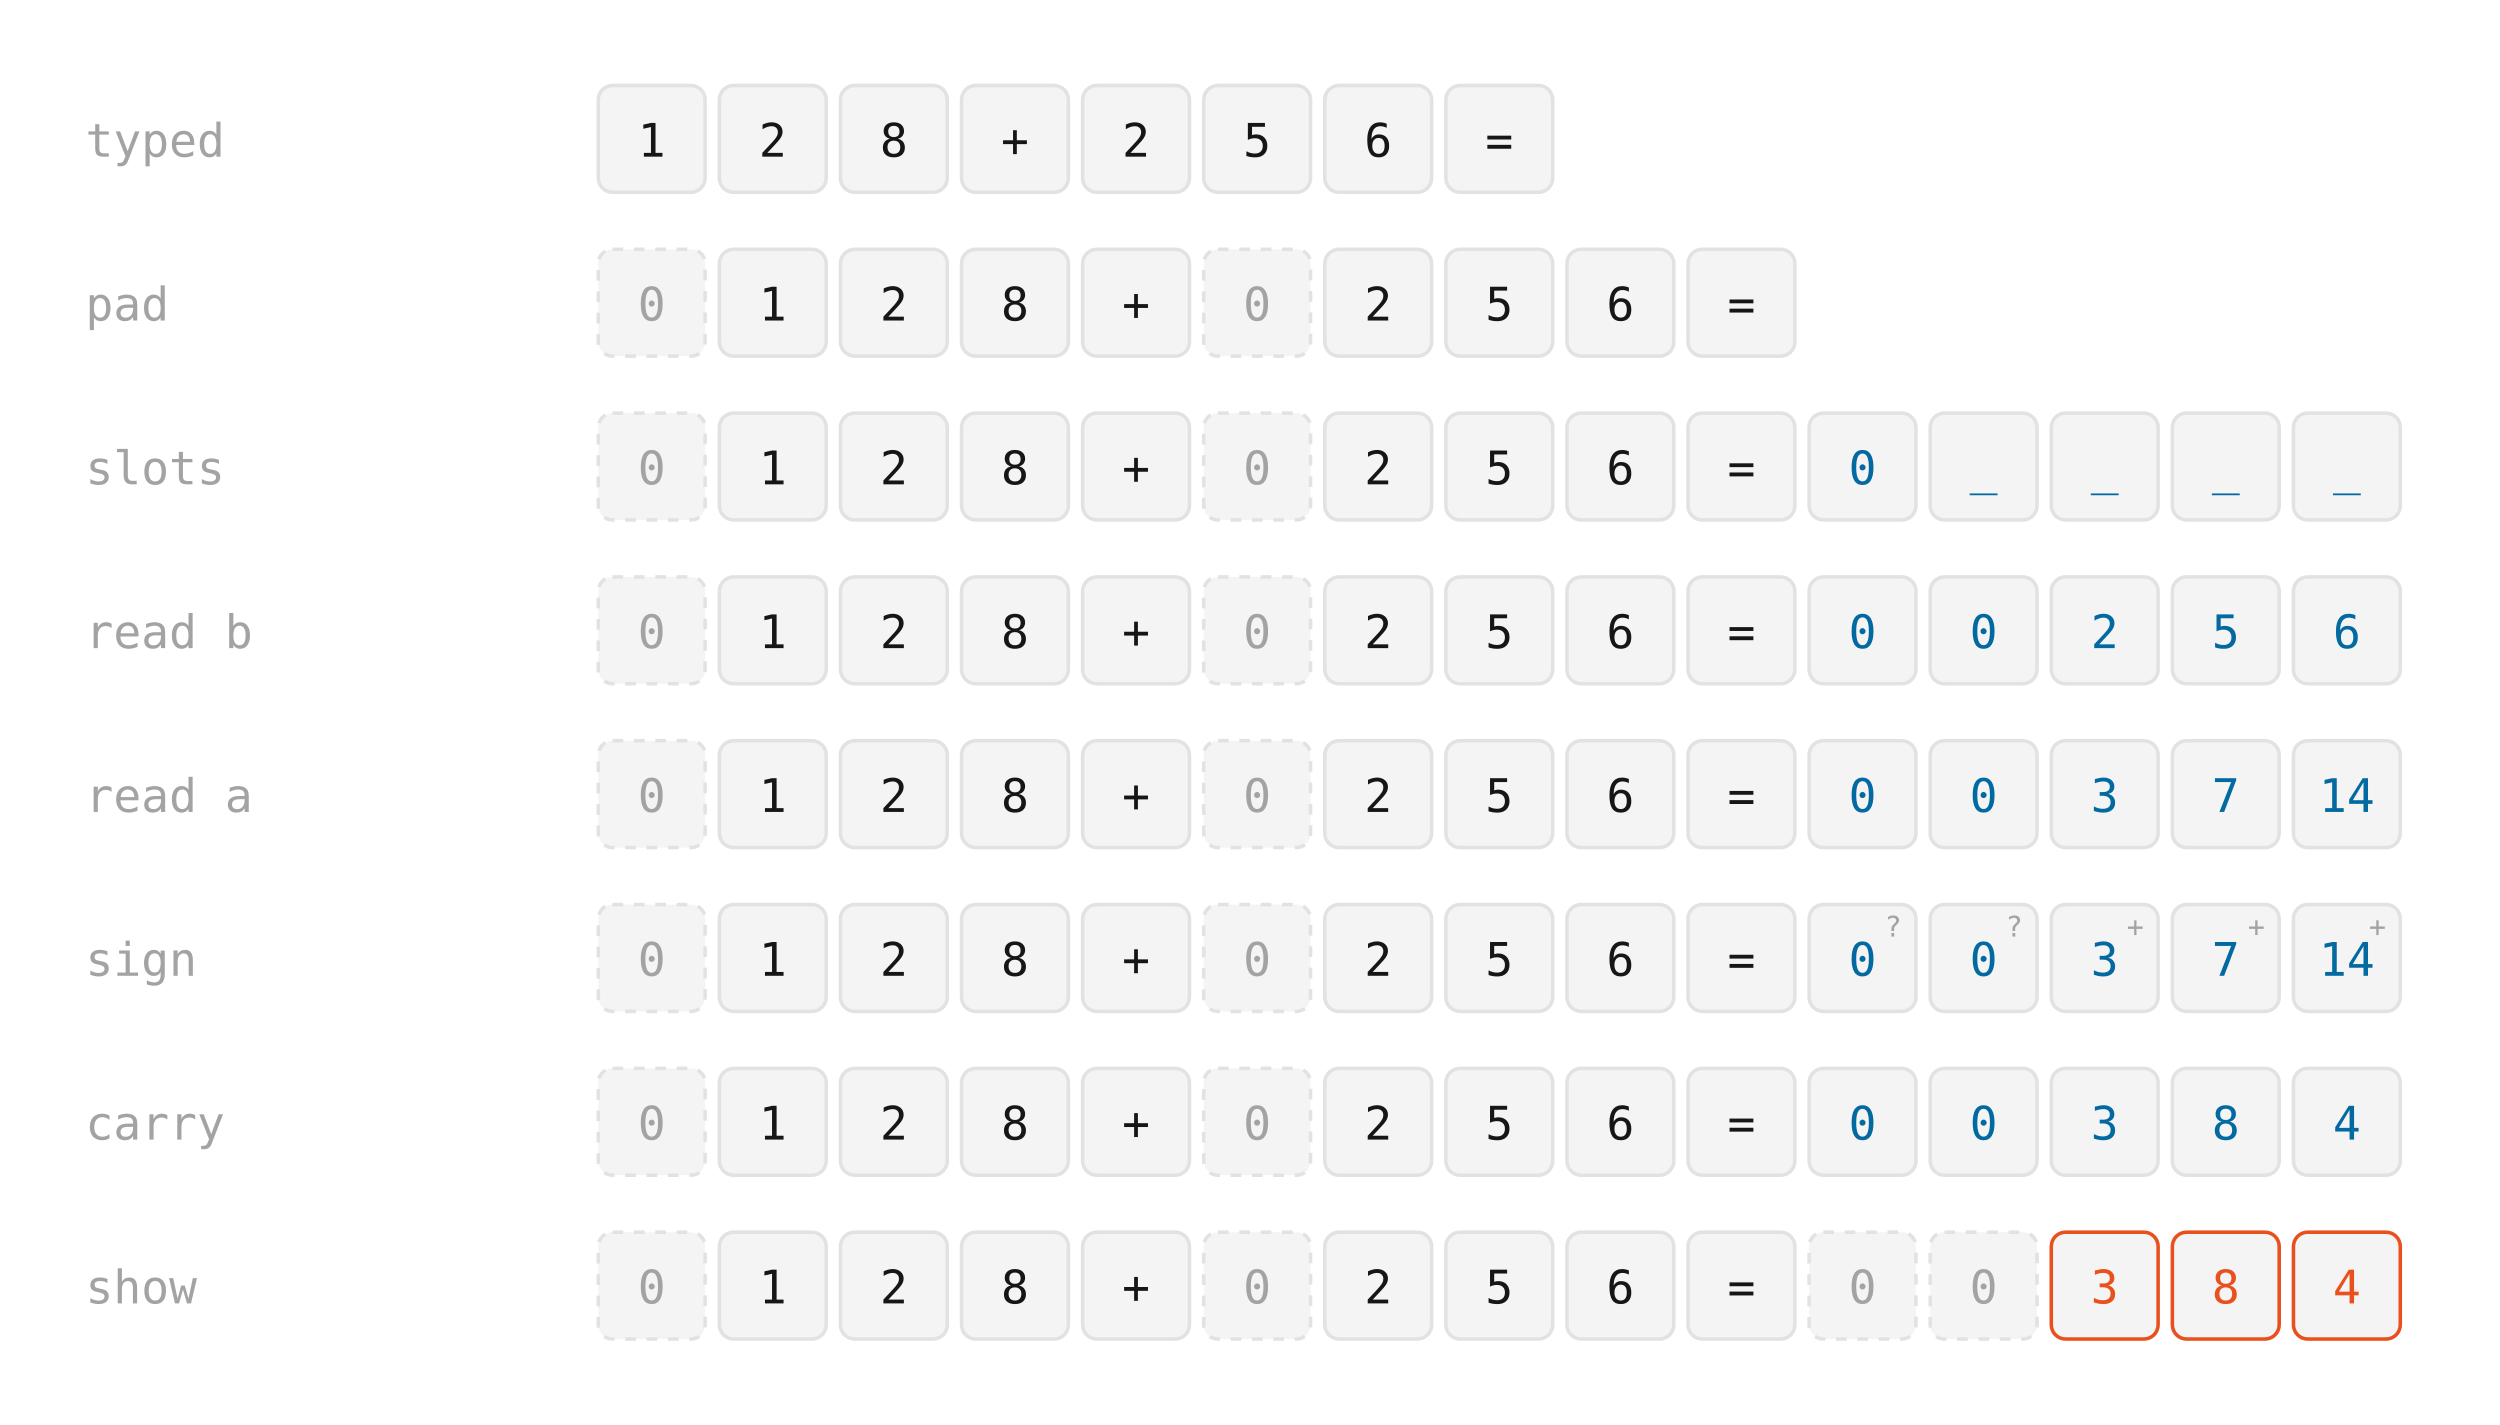
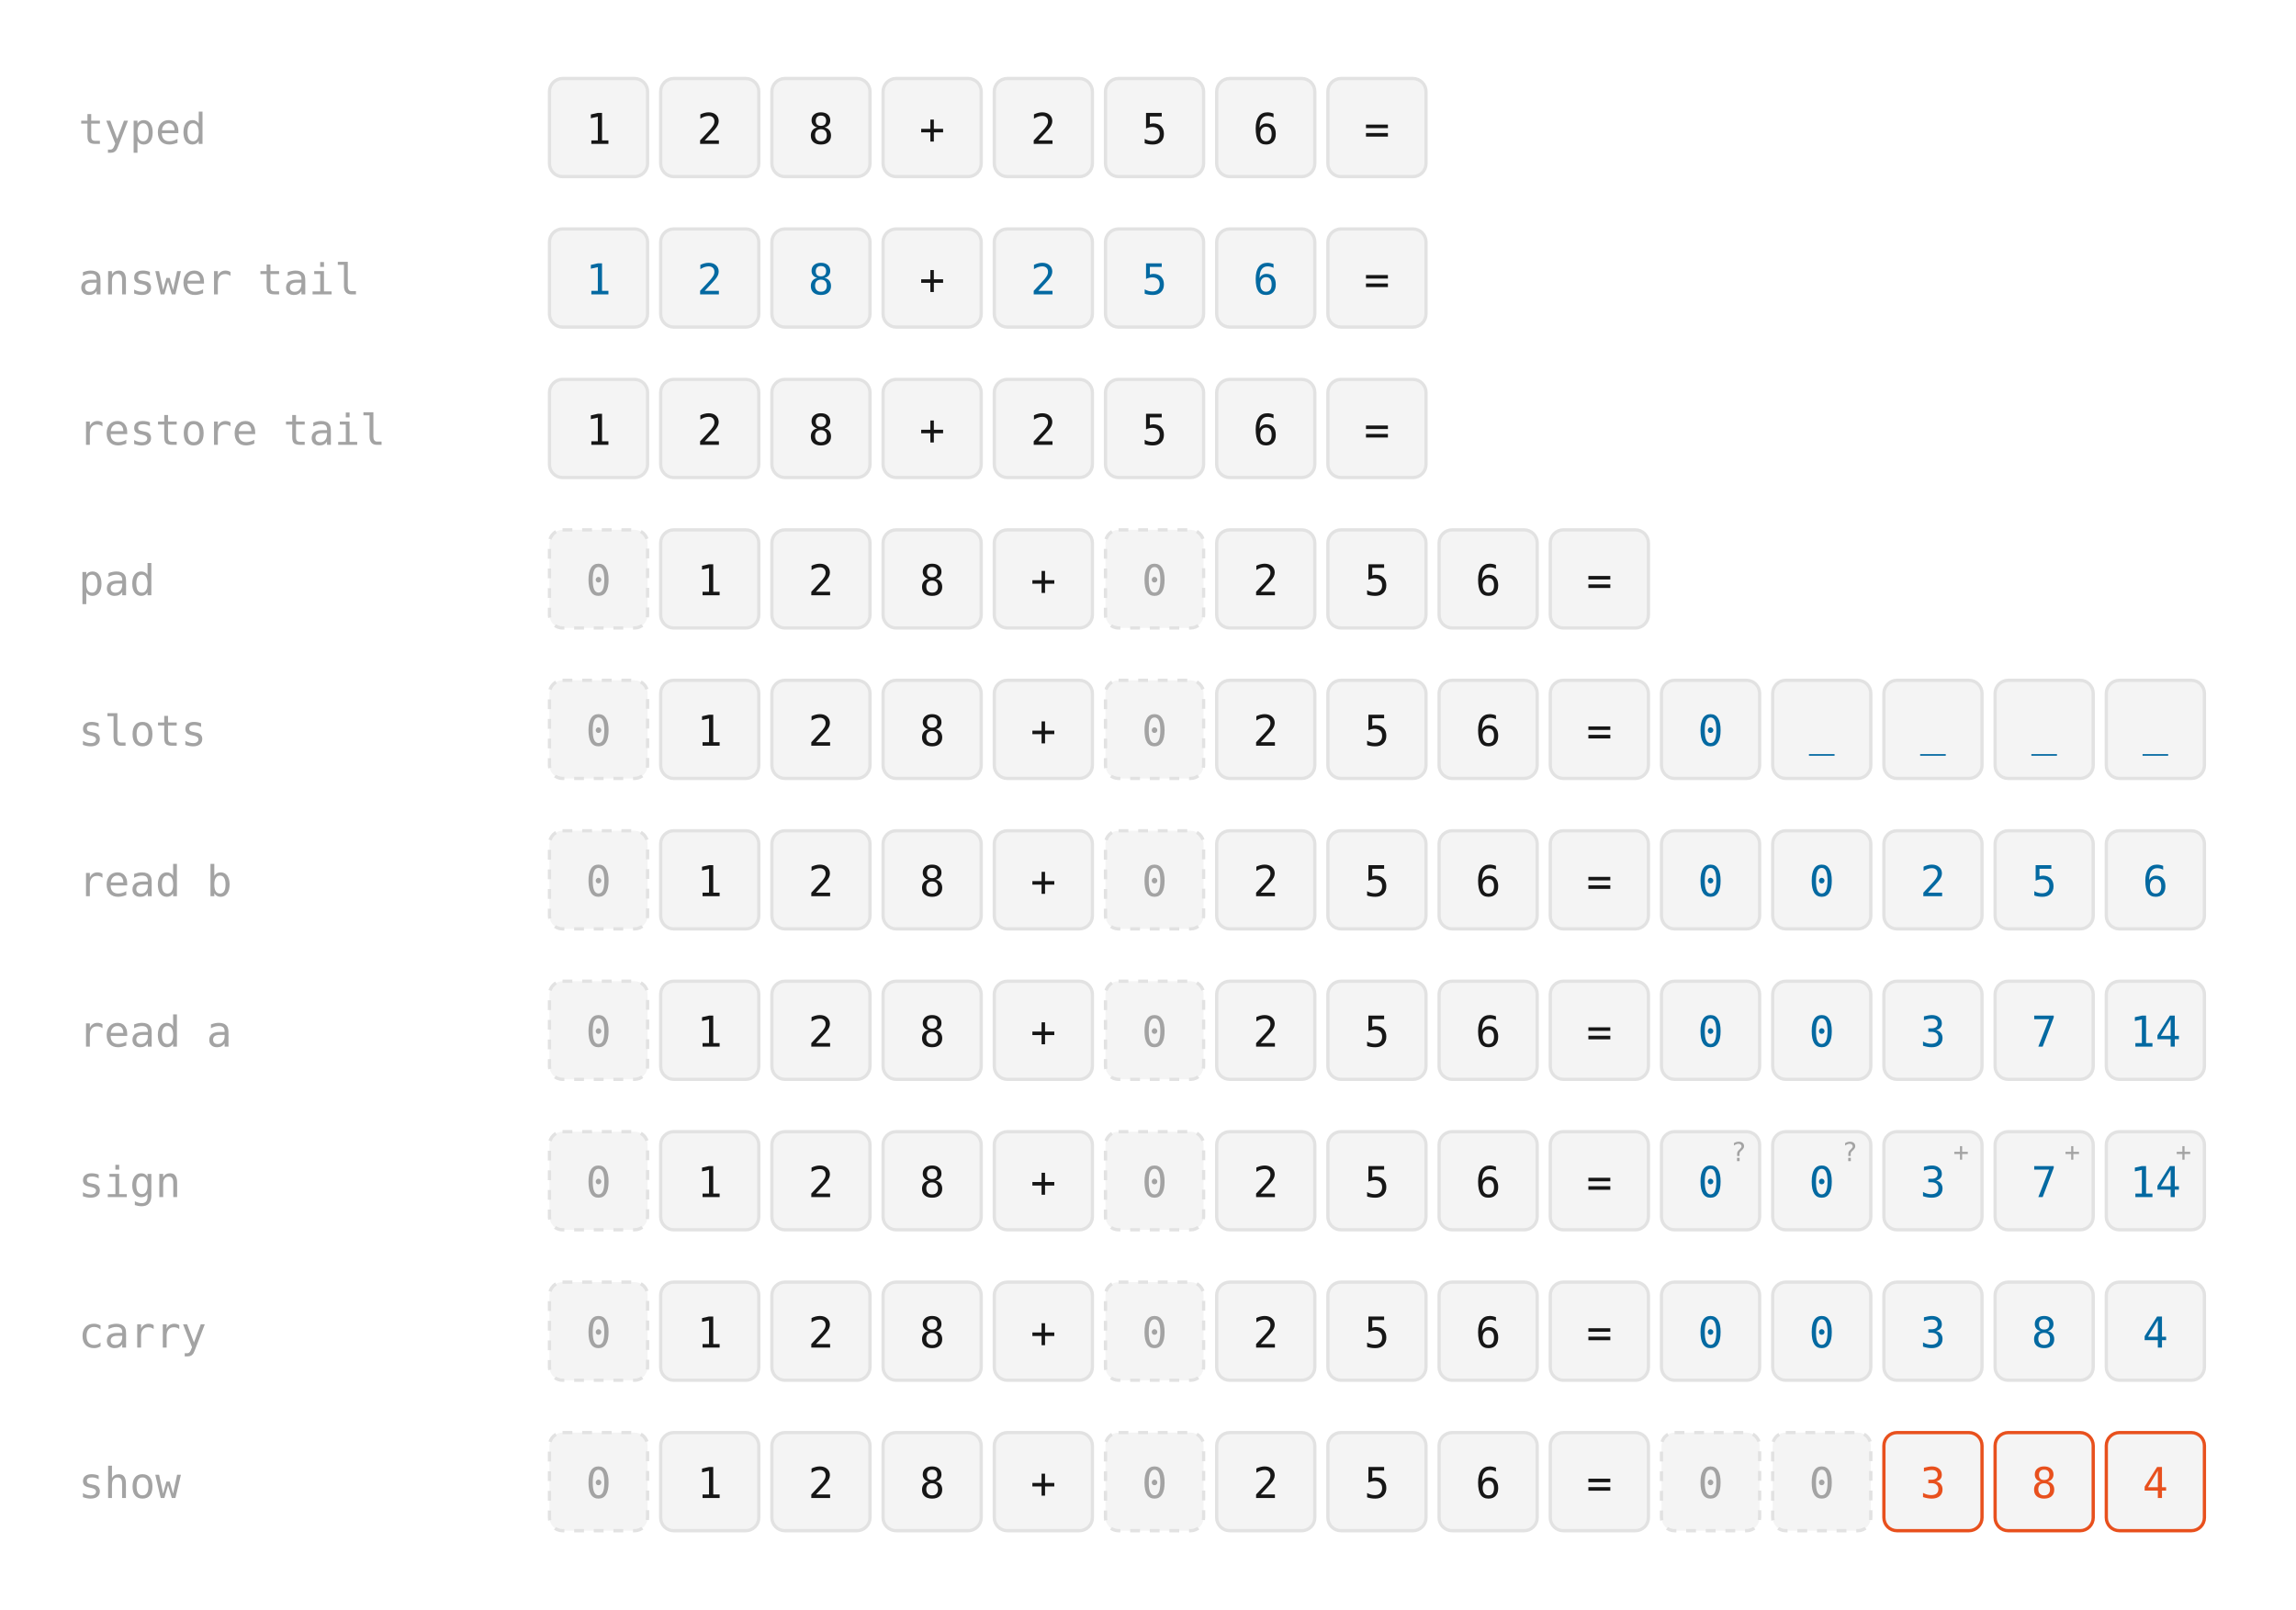
- <svg xmlns="http://www.w3.org/2000/svg" width="702" height="400" viewBox="0 0 702 400">
+ <svg xmlns="http://www.w3.org/2000/svg" width="702" height="492" viewBox="0 0 702 492">
  <g font-family="ui-monospace, SFMono-Regular, Menlo, Consolas, monospace">
    <text x="24" y="44" font-size="13" fill="#a3a3a3">typed</text>
    <rect x="168" y="24" width="30" height="30" rx="4" fill="#f4f4f4" stroke="#e2e2e2" />
    <text x="183.0" y="44" font-size="13" text-anchor="middle" fill="#161616">1</text>
    <rect x="202" y="24" width="30" height="30" rx="4" fill="#f4f4f4" stroke="#e2e2e2" />
    <text x="217.0" y="44" font-size="13" text-anchor="middle" fill="#161616">2</text>
    <rect x="236" y="24" width="30" height="30" rx="4" fill="#f4f4f4" stroke="#e2e2e2" />
    <text x="251.0" y="44" font-size="13" text-anchor="middle" fill="#161616">8</text>
    <rect x="270" y="24" width="30" height="30" rx="4" fill="#f4f4f4" stroke="#e2e2e2" />
    <text x="285.0" y="44" font-size="13" text-anchor="middle" fill="#161616">+</text>
    <rect x="304" y="24" width="30" height="30" rx="4" fill="#f4f4f4" stroke="#e2e2e2" />
    <text x="319.0" y="44" font-size="13" text-anchor="middle" fill="#161616">2</text>
    <rect x="338" y="24" width="30" height="30" rx="4" fill="#f4f4f4" stroke="#e2e2e2" />
    <text x="353.0" y="44" font-size="13" text-anchor="middle" fill="#161616">5</text>
    <rect x="372" y="24" width="30" height="30" rx="4" fill="#f4f4f4" stroke="#e2e2e2" />
    <text x="387.0" y="44" font-size="13" text-anchor="middle" fill="#161616">6</text>
    <rect x="406" y="24" width="30" height="30" rx="4" fill="#f4f4f4" stroke="#e2e2e2" />
    <text x="421.0" y="44" font-size="13" text-anchor="middle" fill="#161616">=</text>
-     <text x="24" y="90" font-size="13" fill="#a3a3a3">pad</text>
-     <rect x="168" y="70" width="30" height="30" rx="4" fill="#f4f4f4" stroke="#e2e2e2" stroke-dasharray="3 3" />
-     <text x="183.0" y="90" font-size="13" text-anchor="middle" fill="#a3a3a3">0</text>
+     <text x="24" y="90" font-size="13" fill="#a3a3a3">answer tail</text>
+     <rect x="168" y="70" width="30" height="30" rx="4" fill="#f4f4f4" stroke="#e2e2e2" />
+     <text x="183.0" y="90" font-size="13" text-anchor="middle" fill="#0369a1">1</text>
    <rect x="202" y="70" width="30" height="30" rx="4" fill="#f4f4f4" stroke="#e2e2e2" />
-     <text x="217.0" y="90" font-size="13" text-anchor="middle" fill="#161616">1</text>
+     <text x="217.0" y="90" font-size="13" text-anchor="middle" fill="#0369a1">2</text>
    <rect x="236" y="70" width="30" height="30" rx="4" fill="#f4f4f4" stroke="#e2e2e2" />
-     <text x="251.0" y="90" font-size="13" text-anchor="middle" fill="#161616">2</text>
+     <text x="251.0" y="90" font-size="13" text-anchor="middle" fill="#0369a1">8</text>
    <rect x="270" y="70" width="30" height="30" rx="4" fill="#f4f4f4" stroke="#e2e2e2" />
-     <text x="285.0" y="90" font-size="13" text-anchor="middle" fill="#161616">8</text>
+     <text x="285.0" y="90" font-size="13" text-anchor="middle" fill="#161616">+</text>
    <rect x="304" y="70" width="30" height="30" rx="4" fill="#f4f4f4" stroke="#e2e2e2" />
-     <text x="319.0" y="90" font-size="13" text-anchor="middle" fill="#161616">+</text>
-     <rect x="338" y="70" width="30" height="30" rx="4" fill="#f4f4f4" stroke="#e2e2e2" stroke-dasharray="3 3" />
-     <text x="353.0" y="90" font-size="13" text-anchor="middle" fill="#a3a3a3">0</text>
+     <text x="319.0" y="90" font-size="13" text-anchor="middle" fill="#0369a1">2</text>
+     <rect x="338" y="70" width="30" height="30" rx="4" fill="#f4f4f4" stroke="#e2e2e2" />
+     <text x="353.0" y="90" font-size="13" text-anchor="middle" fill="#0369a1">5</text>
    <rect x="372" y="70" width="30" height="30" rx="4" fill="#f4f4f4" stroke="#e2e2e2" />
-     <text x="387.0" y="90" font-size="13" text-anchor="middle" fill="#161616">2</text>
+     <text x="387.0" y="90" font-size="13" text-anchor="middle" fill="#0369a1">6</text>
    <rect x="406" y="70" width="30" height="30" rx="4" fill="#f4f4f4" stroke="#e2e2e2" />
-     <text x="421.0" y="90" font-size="13" text-anchor="middle" fill="#161616">5</text>
-     <rect x="440" y="70" width="30" height="30" rx="4" fill="#f4f4f4" stroke="#e2e2e2" />
-     <text x="455.0" y="90" font-size="13" text-anchor="middle" fill="#161616">6</text>
-     <rect x="474" y="70" width="30" height="30" rx="4" fill="#f4f4f4" stroke="#e2e2e2" />
-     <text x="489.0" y="90" font-size="13" text-anchor="middle" fill="#161616">=</text>
-     <text x="24" y="136" font-size="13" fill="#a3a3a3">slots</text>
-     <rect x="168" y="116" width="30" height="30" rx="4" fill="#f4f4f4" stroke="#e2e2e2" stroke-dasharray="3 3" />
-     <text x="183.0" y="136" font-size="13" text-anchor="middle" fill="#a3a3a3">0</text>
+     <text x="421.0" y="90" font-size="13" text-anchor="middle" fill="#161616">=</text>
+     <text x="24" y="136" font-size="13" fill="#a3a3a3">restore tail</text>
+     <rect x="168" y="116" width="30" height="30" rx="4" fill="#f4f4f4" stroke="#e2e2e2" />
+     <text x="183.0" y="136" font-size="13" text-anchor="middle" fill="#161616">1</text>
    <rect x="202" y="116" width="30" height="30" rx="4" fill="#f4f4f4" stroke="#e2e2e2" />
-     <text x="217.0" y="136" font-size="13" text-anchor="middle" fill="#161616">1</text>
+     <text x="217.0" y="136" font-size="13" text-anchor="middle" fill="#161616">2</text>
    <rect x="236" y="116" width="30" height="30" rx="4" fill="#f4f4f4" stroke="#e2e2e2" />
-     <text x="251.0" y="136" font-size="13" text-anchor="middle" fill="#161616">2</text>
+     <text x="251.0" y="136" font-size="13" text-anchor="middle" fill="#161616">8</text>
    <rect x="270" y="116" width="30" height="30" rx="4" fill="#f4f4f4" stroke="#e2e2e2" />
-     <text x="285.0" y="136" font-size="13" text-anchor="middle" fill="#161616">8</text>
+     <text x="285.0" y="136" font-size="13" text-anchor="middle" fill="#161616">+</text>
    <rect x="304" y="116" width="30" height="30" rx="4" fill="#f4f4f4" stroke="#e2e2e2" />
-     <text x="319.0" y="136" font-size="13" text-anchor="middle" fill="#161616">+</text>
-     <rect x="338" y="116" width="30" height="30" rx="4" fill="#f4f4f4" stroke="#e2e2e2" stroke-dasharray="3 3" />
-     <text x="353.0" y="136" font-size="13" text-anchor="middle" fill="#a3a3a3">0</text>
+     <text x="319.0" y="136" font-size="13" text-anchor="middle" fill="#161616">2</text>
+     <rect x="338" y="116" width="30" height="30" rx="4" fill="#f4f4f4" stroke="#e2e2e2" />
+     <text x="353.0" y="136" font-size="13" text-anchor="middle" fill="#161616">5</text>
    <rect x="372" y="116" width="30" height="30" rx="4" fill="#f4f4f4" stroke="#e2e2e2" />
-     <text x="387.0" y="136" font-size="13" text-anchor="middle" fill="#161616">2</text>
+     <text x="387.0" y="136" font-size="13" text-anchor="middle" fill="#161616">6</text>
    <rect x="406" y="116" width="30" height="30" rx="4" fill="#f4f4f4" stroke="#e2e2e2" />
-     <text x="421.0" y="136" font-size="13" text-anchor="middle" fill="#161616">5</text>
-     <rect x="440" y="116" width="30" height="30" rx="4" fill="#f4f4f4" stroke="#e2e2e2" />
-     <text x="455.0" y="136" font-size="13" text-anchor="middle" fill="#161616">6</text>
-     <rect x="474" y="116" width="30" height="30" rx="4" fill="#f4f4f4" stroke="#e2e2e2" />
-     <text x="489.0" y="136" font-size="13" text-anchor="middle" fill="#161616">=</text>
-     <rect x="508" y="116" width="30" height="30" rx="4" fill="#f4f4f4" stroke="#e2e2e2" />
-     <text x="523.0" y="136" font-size="13" text-anchor="middle" fill="#0369a1">0</text>
-     <rect x="542" y="116" width="30" height="30" rx="4" fill="#f4f4f4" stroke="#e2e2e2" />
-     <text x="557.0" y="136" font-size="13" text-anchor="middle" fill="#0369a1">_</text>
-     <rect x="576" y="116" width="30" height="30" rx="4" fill="#f4f4f4" stroke="#e2e2e2" />
-     <text x="591.0" y="136" font-size="13" text-anchor="middle" fill="#0369a1">_</text>
-     <rect x="610" y="116" width="30" height="30" rx="4" fill="#f4f4f4" stroke="#e2e2e2" />
-     <text x="625.0" y="136" font-size="13" text-anchor="middle" fill="#0369a1">_</text>
-     <rect x="644" y="116" width="30" height="30" rx="4" fill="#f4f4f4" stroke="#e2e2e2" />
-     <text x="659.0" y="136" font-size="13" text-anchor="middle" fill="#0369a1">_</text>
-     <text x="24" y="182" font-size="13" fill="#a3a3a3">read b</text>
+     <text x="421.0" y="136" font-size="13" text-anchor="middle" fill="#161616">=</text>
+     <text x="24" y="182" font-size="13" fill="#a3a3a3">pad</text>
    <rect x="168" y="162" width="30" height="30" rx="4" fill="#f4f4f4" stroke="#e2e2e2" stroke-dasharray="3 3" />
    <text x="183.0" y="182" font-size="13" text-anchor="middle" fill="#a3a3a3">0</text>
    <rect x="202" y="162" width="30" height="30" rx="4" fill="#f4f4f4" stroke="#e2e2e2" />
    <text x="217.0" y="182" font-size="13" text-anchor="middle" fill="#161616">1</text>
    <rect x="236" y="162" width="30" height="30" rx="4" fill="#f4f4f4" stroke="#e2e2e2" />
    <text x="251.0" y="182" font-size="13" text-anchor="middle" fill="#161616">2</text>
    <rect x="270" y="162" width="30" height="30" rx="4" fill="#f4f4f4" stroke="#e2e2e2" />
    <text x="285.0" y="182" font-size="13" text-anchor="middle" fill="#161616">8</text>
    <rect x="304" y="162" width="30" height="30" rx="4" fill="#f4f4f4" stroke="#e2e2e2" />
    <text x="319.0" y="182" font-size="13" text-anchor="middle" fill="#161616">+</text>
    <rect x="338" y="162" width="30" height="30" rx="4" fill="#f4f4f4" stroke="#e2e2e2" stroke-dasharray="3 3" />
    <text x="353.0" y="182" font-size="13" text-anchor="middle" fill="#a3a3a3">0</text>
    <rect x="372" y="162" width="30" height="30" rx="4" fill="#f4f4f4" stroke="#e2e2e2" />
    <text x="387.0" y="182" font-size="13" text-anchor="middle" fill="#161616">2</text>
    <rect x="406" y="162" width="30" height="30" rx="4" fill="#f4f4f4" stroke="#e2e2e2" />
    <text x="421.0" y="182" font-size="13" text-anchor="middle" fill="#161616">5</text>
    <rect x="440" y="162" width="30" height="30" rx="4" fill="#f4f4f4" stroke="#e2e2e2" />
    <text x="455.0" y="182" font-size="13" text-anchor="middle" fill="#161616">6</text>
    <rect x="474" y="162" width="30" height="30" rx="4" fill="#f4f4f4" stroke="#e2e2e2" />
    <text x="489.0" y="182" font-size="13" text-anchor="middle" fill="#161616">=</text>
-     <rect x="508" y="162" width="30" height="30" rx="4" fill="#f4f4f4" stroke="#e2e2e2" />
-     <text x="523.0" y="182" font-size="13" text-anchor="middle" fill="#0369a1">0</text>
-     <rect x="542" y="162" width="30" height="30" rx="4" fill="#f4f4f4" stroke="#e2e2e2" />
-     <text x="557.0" y="182" font-size="13" text-anchor="middle" fill="#0369a1">0</text>
-     <rect x="576" y="162" width="30" height="30" rx="4" fill="#f4f4f4" stroke="#e2e2e2" />
-     <text x="591.0" y="182" font-size="13" text-anchor="middle" fill="#0369a1">2</text>
-     <rect x="610" y="162" width="30" height="30" rx="4" fill="#f4f4f4" stroke="#e2e2e2" />
-     <text x="625.0" y="182" font-size="13" text-anchor="middle" fill="#0369a1">5</text>
-     <rect x="644" y="162" width="30" height="30" rx="4" fill="#f4f4f4" stroke="#e2e2e2" />
-     <text x="659.0" y="182" font-size="13" text-anchor="middle" fill="#0369a1">6</text>
-     <text x="24" y="228" font-size="13" fill="#a3a3a3">read a</text>
+     <text x="24" y="228" font-size="13" fill="#a3a3a3">slots</text>
    <rect x="168" y="208" width="30" height="30" rx="4" fill="#f4f4f4" stroke="#e2e2e2" stroke-dasharray="3 3" />
    <text x="183.0" y="228" font-size="13" text-anchor="middle" fill="#a3a3a3">0</text>
    <rect x="202" y="208" width="30" height="30" rx="4" fill="#f4f4f4" stroke="#e2e2e2" />
    <text x="217.0" y="228" font-size="13" text-anchor="middle" fill="#161616">1</text>
    <rect x="236" y="208" width="30" height="30" rx="4" fill="#f4f4f4" stroke="#e2e2e2" />
    <text x="251.0" y="228" font-size="13" text-anchor="middle" fill="#161616">2</text>
    <rect x="270" y="208" width="30" height="30" rx="4" fill="#f4f4f4" stroke="#e2e2e2" />
    <text x="285.0" y="228" font-size="13" text-anchor="middle" fill="#161616">8</text>
    <rect x="304" y="208" width="30" height="30" rx="4" fill="#f4f4f4" stroke="#e2e2e2" />
    <text x="319.0" y="228" font-size="13" text-anchor="middle" fill="#161616">+</text>
    <rect x="338" y="208" width="30" height="30" rx="4" fill="#f4f4f4" stroke="#e2e2e2" stroke-dasharray="3 3" />
    <text x="353.0" y="228" font-size="13" text-anchor="middle" fill="#a3a3a3">0</text>
    <rect x="372" y="208" width="30" height="30" rx="4" fill="#f4f4f4" stroke="#e2e2e2" />
    <text x="387.0" y="228" font-size="13" text-anchor="middle" fill="#161616">2</text>
    <rect x="406" y="208" width="30" height="30" rx="4" fill="#f4f4f4" stroke="#e2e2e2" />
    <text x="421.0" y="228" font-size="13" text-anchor="middle" fill="#161616">5</text>
    <rect x="440" y="208" width="30" height="30" rx="4" fill="#f4f4f4" stroke="#e2e2e2" />
    <text x="455.0" y="228" font-size="13" text-anchor="middle" fill="#161616">6</text>
    <rect x="474" y="208" width="30" height="30" rx="4" fill="#f4f4f4" stroke="#e2e2e2" />
    <text x="489.0" y="228" font-size="13" text-anchor="middle" fill="#161616">=</text>
    <rect x="508" y="208" width="30" height="30" rx="4" fill="#f4f4f4" stroke="#e2e2e2" />
    <text x="523.0" y="228" font-size="13" text-anchor="middle" fill="#0369a1">0</text>
    <rect x="542" y="208" width="30" height="30" rx="4" fill="#f4f4f4" stroke="#e2e2e2" />
-     <text x="557.0" y="228" font-size="13" text-anchor="middle" fill="#0369a1">0</text>
+     <text x="557.0" y="228" font-size="13" text-anchor="middle" fill="#0369a1">_</text>
    <rect x="576" y="208" width="30" height="30" rx="4" fill="#f4f4f4" stroke="#e2e2e2" />
-     <text x="591.0" y="228" font-size="13" text-anchor="middle" fill="#0369a1">3</text>
+     <text x="591.0" y="228" font-size="13" text-anchor="middle" fill="#0369a1">_</text>
    <rect x="610" y="208" width="30" height="30" rx="4" fill="#f4f4f4" stroke="#e2e2e2" />
-     <text x="625.0" y="228" font-size="13" text-anchor="middle" fill="#0369a1">7</text>
+     <text x="625.0" y="228" font-size="13" text-anchor="middle" fill="#0369a1">_</text>
    <rect x="644" y="208" width="30" height="30" rx="4" fill="#f4f4f4" stroke="#e2e2e2" />
-     <text x="659.0" y="228" font-size="13" text-anchor="middle" fill="#0369a1">14</text>
-     <text x="24" y="274" font-size="13" fill="#a3a3a3">sign</text>
+     <text x="659.0" y="228" font-size="13" text-anchor="middle" fill="#0369a1">_</text>
+     <text x="24" y="274" font-size="13" fill="#a3a3a3">read b</text>
    <rect x="168" y="254" width="30" height="30" rx="4" fill="#f4f4f4" stroke="#e2e2e2" stroke-dasharray="3 3" />
    <text x="183.0" y="274" font-size="13" text-anchor="middle" fill="#a3a3a3">0</text>
    <rect x="202" y="254" width="30" height="30" rx="4" fill="#f4f4f4" stroke="#e2e2e2" />
    <text x="217.0" y="274" font-size="13" text-anchor="middle" fill="#161616">1</text>
    <rect x="236" y="254" width="30" height="30" rx="4" fill="#f4f4f4" stroke="#e2e2e2" />
    <text x="251.0" y="274" font-size="13" text-anchor="middle" fill="#161616">2</text>
    <rect x="270" y="254" width="30" height="30" rx="4" fill="#f4f4f4" stroke="#e2e2e2" />
    <text x="285.0" y="274" font-size="13" text-anchor="middle" fill="#161616">8</text>
    <rect x="304" y="254" width="30" height="30" rx="4" fill="#f4f4f4" stroke="#e2e2e2" />
    <text x="319.0" y="274" font-size="13" text-anchor="middle" fill="#161616">+</text>
    <rect x="338" y="254" width="30" height="30" rx="4" fill="#f4f4f4" stroke="#e2e2e2" stroke-dasharray="3 3" />
    <text x="353.0" y="274" font-size="13" text-anchor="middle" fill="#a3a3a3">0</text>
    <rect x="372" y="254" width="30" height="30" rx="4" fill="#f4f4f4" stroke="#e2e2e2" />
    <text x="387.0" y="274" font-size="13" text-anchor="middle" fill="#161616">2</text>
    <rect x="406" y="254" width="30" height="30" rx="4" fill="#f4f4f4" stroke="#e2e2e2" />
    <text x="421.0" y="274" font-size="13" text-anchor="middle" fill="#161616">5</text>
    <rect x="440" y="254" width="30" height="30" rx="4" fill="#f4f4f4" stroke="#e2e2e2" />
    <text x="455.0" y="274" font-size="13" text-anchor="middle" fill="#161616">6</text>
    <rect x="474" y="254" width="30" height="30" rx="4" fill="#f4f4f4" stroke="#e2e2e2" />
    <text x="489.0" y="274" font-size="13" text-anchor="middle" fill="#161616">=</text>
    <rect x="508" y="254" width="30" height="30" rx="4" fill="#f4f4f4" stroke="#e2e2e2" />
    <text x="523.0" y="274" font-size="13" text-anchor="middle" fill="#0369a1">0</text>
-     <text x="534" y="263" font-size="8" text-anchor="end" fill="#a3a3a3">?</text>
    <rect x="542" y="254" width="30" height="30" rx="4" fill="#f4f4f4" stroke="#e2e2e2" />
    <text x="557.0" y="274" font-size="13" text-anchor="middle" fill="#0369a1">0</text>
-     <text x="568" y="263" font-size="8" text-anchor="end" fill="#a3a3a3">?</text>
    <rect x="576" y="254" width="30" height="30" rx="4" fill="#f4f4f4" stroke="#e2e2e2" />
-     <text x="591.0" y="274" font-size="13" text-anchor="middle" fill="#0369a1">3</text>
-     <text x="602" y="263" font-size="8" text-anchor="end" fill="#a3a3a3">+</text>
+     <text x="591.0" y="274" font-size="13" text-anchor="middle" fill="#0369a1">2</text>
    <rect x="610" y="254" width="30" height="30" rx="4" fill="#f4f4f4" stroke="#e2e2e2" />
-     <text x="625.0" y="274" font-size="13" text-anchor="middle" fill="#0369a1">7</text>
-     <text x="636" y="263" font-size="8" text-anchor="end" fill="#a3a3a3">+</text>
+     <text x="625.0" y="274" font-size="13" text-anchor="middle" fill="#0369a1">5</text>
    <rect x="644" y="254" width="30" height="30" rx="4" fill="#f4f4f4" stroke="#e2e2e2" />
-     <text x="659.0" y="274" font-size="13" text-anchor="middle" fill="#0369a1">14</text>
-     <text x="670" y="263" font-size="8" text-anchor="end" fill="#a3a3a3">+</text>
-     <text x="24" y="320" font-size="13" fill="#a3a3a3">carry</text>
+     <text x="659.0" y="274" font-size="13" text-anchor="middle" fill="#0369a1">6</text>
+     <text x="24" y="320" font-size="13" fill="#a3a3a3">read a</text>
    <rect x="168" y="300" width="30" height="30" rx="4" fill="#f4f4f4" stroke="#e2e2e2" stroke-dasharray="3 3" />
    <text x="183.0" y="320" font-size="13" text-anchor="middle" fill="#a3a3a3">0</text>
    <rect x="202" y="300" width="30" height="30" rx="4" fill="#f4f4f4" stroke="#e2e2e2" />
    <text x="217.0" y="320" font-size="13" text-anchor="middle" fill="#161616">1</text>
    <rect x="236" y="300" width="30" height="30" rx="4" fill="#f4f4f4" stroke="#e2e2e2" />
    <text x="251.0" y="320" font-size="13" text-anchor="middle" fill="#161616">2</text>
    <rect x="270" y="300" width="30" height="30" rx="4" fill="#f4f4f4" stroke="#e2e2e2" />
    <text x="285.0" y="320" font-size="13" text-anchor="middle" fill="#161616">8</text>
    <rect x="304" y="300" width="30" height="30" rx="4" fill="#f4f4f4" stroke="#e2e2e2" />
    <text x="319.0" y="320" font-size="13" text-anchor="middle" fill="#161616">+</text>
    <rect x="338" y="300" width="30" height="30" rx="4" fill="#f4f4f4" stroke="#e2e2e2" stroke-dasharray="3 3" />
    <text x="353.0" y="320" font-size="13" text-anchor="middle" fill="#a3a3a3">0</text>
    <rect x="372" y="300" width="30" height="30" rx="4" fill="#f4f4f4" stroke="#e2e2e2" />
    <text x="387.0" y="320" font-size="13" text-anchor="middle" fill="#161616">2</text>
    <rect x="406" y="300" width="30" height="30" rx="4" fill="#f4f4f4" stroke="#e2e2e2" />
    <text x="421.0" y="320" font-size="13" text-anchor="middle" fill="#161616">5</text>
    <rect x="440" y="300" width="30" height="30" rx="4" fill="#f4f4f4" stroke="#e2e2e2" />
    <text x="455.0" y="320" font-size="13" text-anchor="middle" fill="#161616">6</text>
    <rect x="474" y="300" width="30" height="30" rx="4" fill="#f4f4f4" stroke="#e2e2e2" />
    <text x="489.0" y="320" font-size="13" text-anchor="middle" fill="#161616">=</text>
    <rect x="508" y="300" width="30" height="30" rx="4" fill="#f4f4f4" stroke="#e2e2e2" />
    <text x="523.0" y="320" font-size="13" text-anchor="middle" fill="#0369a1">0</text>
    <rect x="542" y="300" width="30" height="30" rx="4" fill="#f4f4f4" stroke="#e2e2e2" />
    <text x="557.0" y="320" font-size="13" text-anchor="middle" fill="#0369a1">0</text>
    <rect x="576" y="300" width="30" height="30" rx="4" fill="#f4f4f4" stroke="#e2e2e2" />
    <text x="591.0" y="320" font-size="13" text-anchor="middle" fill="#0369a1">3</text>
    <rect x="610" y="300" width="30" height="30" rx="4" fill="#f4f4f4" stroke="#e2e2e2" />
-     <text x="625.0" y="320" font-size="13" text-anchor="middle" fill="#0369a1">8</text>
+     <text x="625.0" y="320" font-size="13" text-anchor="middle" fill="#0369a1">7</text>
    <rect x="644" y="300" width="30" height="30" rx="4" fill="#f4f4f4" stroke="#e2e2e2" />
-     <text x="659.0" y="320" font-size="13" text-anchor="middle" fill="#0369a1">4</text>
-     <text x="24" y="366" font-size="13" fill="#a3a3a3">show</text>
+     <text x="659.0" y="320" font-size="13" text-anchor="middle" fill="#0369a1">14</text>
+     <text x="24" y="366" font-size="13" fill="#a3a3a3">sign</text>
    <rect x="168" y="346" width="30" height="30" rx="4" fill="#f4f4f4" stroke="#e2e2e2" stroke-dasharray="3 3" />
    <text x="183.0" y="366" font-size="13" text-anchor="middle" fill="#a3a3a3">0</text>
    <rect x="202" y="346" width="30" height="30" rx="4" fill="#f4f4f4" stroke="#e2e2e2" />
    <text x="217.0" y="366" font-size="13" text-anchor="middle" fill="#161616">1</text>
    <rect x="236" y="346" width="30" height="30" rx="4" fill="#f4f4f4" stroke="#e2e2e2" />
    <text x="251.0" y="366" font-size="13" text-anchor="middle" fill="#161616">2</text>
    <rect x="270" y="346" width="30" height="30" rx="4" fill="#f4f4f4" stroke="#e2e2e2" />
    <text x="285.0" y="366" font-size="13" text-anchor="middle" fill="#161616">8</text>
    <rect x="304" y="346" width="30" height="30" rx="4" fill="#f4f4f4" stroke="#e2e2e2" />
    <text x="319.0" y="366" font-size="13" text-anchor="middle" fill="#161616">+</text>
    <rect x="338" y="346" width="30" height="30" rx="4" fill="#f4f4f4" stroke="#e2e2e2" stroke-dasharray="3 3" />
    <text x="353.0" y="366" font-size="13" text-anchor="middle" fill="#a3a3a3">0</text>
    <rect x="372" y="346" width="30" height="30" rx="4" fill="#f4f4f4" stroke="#e2e2e2" />
    <text x="387.0" y="366" font-size="13" text-anchor="middle" fill="#161616">2</text>
    <rect x="406" y="346" width="30" height="30" rx="4" fill="#f4f4f4" stroke="#e2e2e2" />
    <text x="421.0" y="366" font-size="13" text-anchor="middle" fill="#161616">5</text>
    <rect x="440" y="346" width="30" height="30" rx="4" fill="#f4f4f4" stroke="#e2e2e2" />
    <text x="455.0" y="366" font-size="13" text-anchor="middle" fill="#161616">6</text>
    <rect x="474" y="346" width="30" height="30" rx="4" fill="#f4f4f4" stroke="#e2e2e2" />
    <text x="489.0" y="366" font-size="13" text-anchor="middle" fill="#161616">=</text>
-     <rect x="508" y="346" width="30" height="30" rx="4" fill="#f4f4f4" stroke="#e2e2e2" stroke-dasharray="3 3" />
-     <text x="523.0" y="366" font-size="13" text-anchor="middle" fill="#a3a3a3">0</text>
-     <rect x="542" y="346" width="30" height="30" rx="4" fill="#f4f4f4" stroke="#e2e2e2" stroke-dasharray="3 3" />
-     <text x="557.0" y="366" font-size="13" text-anchor="middle" fill="#a3a3a3">0</text>
-     <rect x="576" y="346" width="30" height="30" rx="4" fill="#f4f4f4" stroke="#e8501d" />
-     <text x="591.0" y="366" font-size="13" text-anchor="middle" fill="#e8501d">3</text>
-     <rect x="610" y="346" width="30" height="30" rx="4" fill="#f4f4f4" stroke="#e8501d" />
-     <text x="625.0" y="366" font-size="13" text-anchor="middle" fill="#e8501d">8</text>
-     <rect x="644" y="346" width="30" height="30" rx="4" fill="#f4f4f4" stroke="#e8501d" />
-     <text x="659.0" y="366" font-size="13" text-anchor="middle" fill="#e8501d">4</text>
+     <rect x="508" y="346" width="30" height="30" rx="4" fill="#f4f4f4" stroke="#e2e2e2" />
+     <text x="523.0" y="366" font-size="13" text-anchor="middle" fill="#0369a1">0</text>
+     <text x="534" y="355" font-size="8" text-anchor="end" fill="#a3a3a3">?</text>
+     <rect x="542" y="346" width="30" height="30" rx="4" fill="#f4f4f4" stroke="#e2e2e2" />
+     <text x="557.0" y="366" font-size="13" text-anchor="middle" fill="#0369a1">0</text>
+     <text x="568" y="355" font-size="8" text-anchor="end" fill="#a3a3a3">?</text>
+     <rect x="576" y="346" width="30" height="30" rx="4" fill="#f4f4f4" stroke="#e2e2e2" />
+     <text x="591.0" y="366" font-size="13" text-anchor="middle" fill="#0369a1">3</text>
+     <text x="602" y="355" font-size="8" text-anchor="end" fill="#a3a3a3">+</text>
+     <rect x="610" y="346" width="30" height="30" rx="4" fill="#f4f4f4" stroke="#e2e2e2" />
+     <text x="625.0" y="366" font-size="13" text-anchor="middle" fill="#0369a1">7</text>
+     <text x="636" y="355" font-size="8" text-anchor="end" fill="#a3a3a3">+</text>
+     <rect x="644" y="346" width="30" height="30" rx="4" fill="#f4f4f4" stroke="#e2e2e2" />
+     <text x="659.0" y="366" font-size="13" text-anchor="middle" fill="#0369a1">14</text>
+     <text x="670" y="355" font-size="8" text-anchor="end" fill="#a3a3a3">+</text>
+     <text x="24" y="412" font-size="13" fill="#a3a3a3">carry</text>
+     <rect x="168" y="392" width="30" height="30" rx="4" fill="#f4f4f4" stroke="#e2e2e2" stroke-dasharray="3 3" />
+     <text x="183.0" y="412" font-size="13" text-anchor="middle" fill="#a3a3a3">0</text>
+     <rect x="202" y="392" width="30" height="30" rx="4" fill="#f4f4f4" stroke="#e2e2e2" />
+     <text x="217.0" y="412" font-size="13" text-anchor="middle" fill="#161616">1</text>
+     <rect x="236" y="392" width="30" height="30" rx="4" fill="#f4f4f4" stroke="#e2e2e2" />
+     <text x="251.0" y="412" font-size="13" text-anchor="middle" fill="#161616">2</text>
+     <rect x="270" y="392" width="30" height="30" rx="4" fill="#f4f4f4" stroke="#e2e2e2" />
+     <text x="285.0" y="412" font-size="13" text-anchor="middle" fill="#161616">8</text>
+     <rect x="304" y="392" width="30" height="30" rx="4" fill="#f4f4f4" stroke="#e2e2e2" />
+     <text x="319.0" y="412" font-size="13" text-anchor="middle" fill="#161616">+</text>
+     <rect x="338" y="392" width="30" height="30" rx="4" fill="#f4f4f4" stroke="#e2e2e2" stroke-dasharray="3 3" />
+     <text x="353.0" y="412" font-size="13" text-anchor="middle" fill="#a3a3a3">0</text>
+     <rect x="372" y="392" width="30" height="30" rx="4" fill="#f4f4f4" stroke="#e2e2e2" />
+     <text x="387.0" y="412" font-size="13" text-anchor="middle" fill="#161616">2</text>
+     <rect x="406" y="392" width="30" height="30" rx="4" fill="#f4f4f4" stroke="#e2e2e2" />
+     <text x="421.0" y="412" font-size="13" text-anchor="middle" fill="#161616">5</text>
+     <rect x="440" y="392" width="30" height="30" rx="4" fill="#f4f4f4" stroke="#e2e2e2" />
+     <text x="455.0" y="412" font-size="13" text-anchor="middle" fill="#161616">6</text>
+     <rect x="474" y="392" width="30" height="30" rx="4" fill="#f4f4f4" stroke="#e2e2e2" />
+     <text x="489.0" y="412" font-size="13" text-anchor="middle" fill="#161616">=</text>
+     <rect x="508" y="392" width="30" height="30" rx="4" fill="#f4f4f4" stroke="#e2e2e2" />
+     <text x="523.0" y="412" font-size="13" text-anchor="middle" fill="#0369a1">0</text>
+     <rect x="542" y="392" width="30" height="30" rx="4" fill="#f4f4f4" stroke="#e2e2e2" />
+     <text x="557.0" y="412" font-size="13" text-anchor="middle" fill="#0369a1">0</text>
+     <rect x="576" y="392" width="30" height="30" rx="4" fill="#f4f4f4" stroke="#e2e2e2" />
+     <text x="591.0" y="412" font-size="13" text-anchor="middle" fill="#0369a1">3</text>
+     <rect x="610" y="392" width="30" height="30" rx="4" fill="#f4f4f4" stroke="#e2e2e2" />
+     <text x="625.0" y="412" font-size="13" text-anchor="middle" fill="#0369a1">8</text>
+     <rect x="644" y="392" width="30" height="30" rx="4" fill="#f4f4f4" stroke="#e2e2e2" />
+     <text x="659.0" y="412" font-size="13" text-anchor="middle" fill="#0369a1">4</text>
+     <text x="24" y="458" font-size="13" fill="#a3a3a3">show</text>
+     <rect x="168" y="438" width="30" height="30" rx="4" fill="#f4f4f4" stroke="#e2e2e2" stroke-dasharray="3 3" />
+     <text x="183.0" y="458" font-size="13" text-anchor="middle" fill="#a3a3a3">0</text>
+     <rect x="202" y="438" width="30" height="30" rx="4" fill="#f4f4f4" stroke="#e2e2e2" />
+     <text x="217.0" y="458" font-size="13" text-anchor="middle" fill="#161616">1</text>
+     <rect x="236" y="438" width="30" height="30" rx="4" fill="#f4f4f4" stroke="#e2e2e2" />
+     <text x="251.0" y="458" font-size="13" text-anchor="middle" fill="#161616">2</text>
+     <rect x="270" y="438" width="30" height="30" rx="4" fill="#f4f4f4" stroke="#e2e2e2" />
+     <text x="285.0" y="458" font-size="13" text-anchor="middle" fill="#161616">8</text>
+     <rect x="304" y="438" width="30" height="30" rx="4" fill="#f4f4f4" stroke="#e2e2e2" />
+     <text x="319.0" y="458" font-size="13" text-anchor="middle" fill="#161616">+</text>
+     <rect x="338" y="438" width="30" height="30" rx="4" fill="#f4f4f4" stroke="#e2e2e2" stroke-dasharray="3 3" />
+     <text x="353.0" y="458" font-size="13" text-anchor="middle" fill="#a3a3a3">0</text>
+     <rect x="372" y="438" width="30" height="30" rx="4" fill="#f4f4f4" stroke="#e2e2e2" />
+     <text x="387.0" y="458" font-size="13" text-anchor="middle" fill="#161616">2</text>
+     <rect x="406" y="438" width="30" height="30" rx="4" fill="#f4f4f4" stroke="#e2e2e2" />
+     <text x="421.0" y="458" font-size="13" text-anchor="middle" fill="#161616">5</text>
+     <rect x="440" y="438" width="30" height="30" rx="4" fill="#f4f4f4" stroke="#e2e2e2" />
+     <text x="455.0" y="458" font-size="13" text-anchor="middle" fill="#161616">6</text>
+     <rect x="474" y="438" width="30" height="30" rx="4" fill="#f4f4f4" stroke="#e2e2e2" />
+     <text x="489.0" y="458" font-size="13" text-anchor="middle" fill="#161616">=</text>
+     <rect x="508" y="438" width="30" height="30" rx="4" fill="#f4f4f4" stroke="#e2e2e2" stroke-dasharray="3 3" />
+     <text x="523.0" y="458" font-size="13" text-anchor="middle" fill="#a3a3a3">0</text>
+     <rect x="542" y="438" width="30" height="30" rx="4" fill="#f4f4f4" stroke="#e2e2e2" stroke-dasharray="3 3" />
+     <text x="557.0" y="458" font-size="13" text-anchor="middle" fill="#a3a3a3">0</text>
+     <rect x="576" y="438" width="30" height="30" rx="4" fill="#f4f4f4" stroke="#e8501d" />
+     <text x="591.0" y="458" font-size="13" text-anchor="middle" fill="#e8501d">3</text>
+     <rect x="610" y="438" width="30" height="30" rx="4" fill="#f4f4f4" stroke="#e8501d" />
+     <text x="625.0" y="458" font-size="13" text-anchor="middle" fill="#e8501d">8</text>
+     <rect x="644" y="438" width="30" height="30" rx="4" fill="#f4f4f4" stroke="#e8501d" />
+     <text x="659.0" y="458" font-size="13" text-anchor="middle" fill="#e8501d">4</text>
  </g>
</svg>
